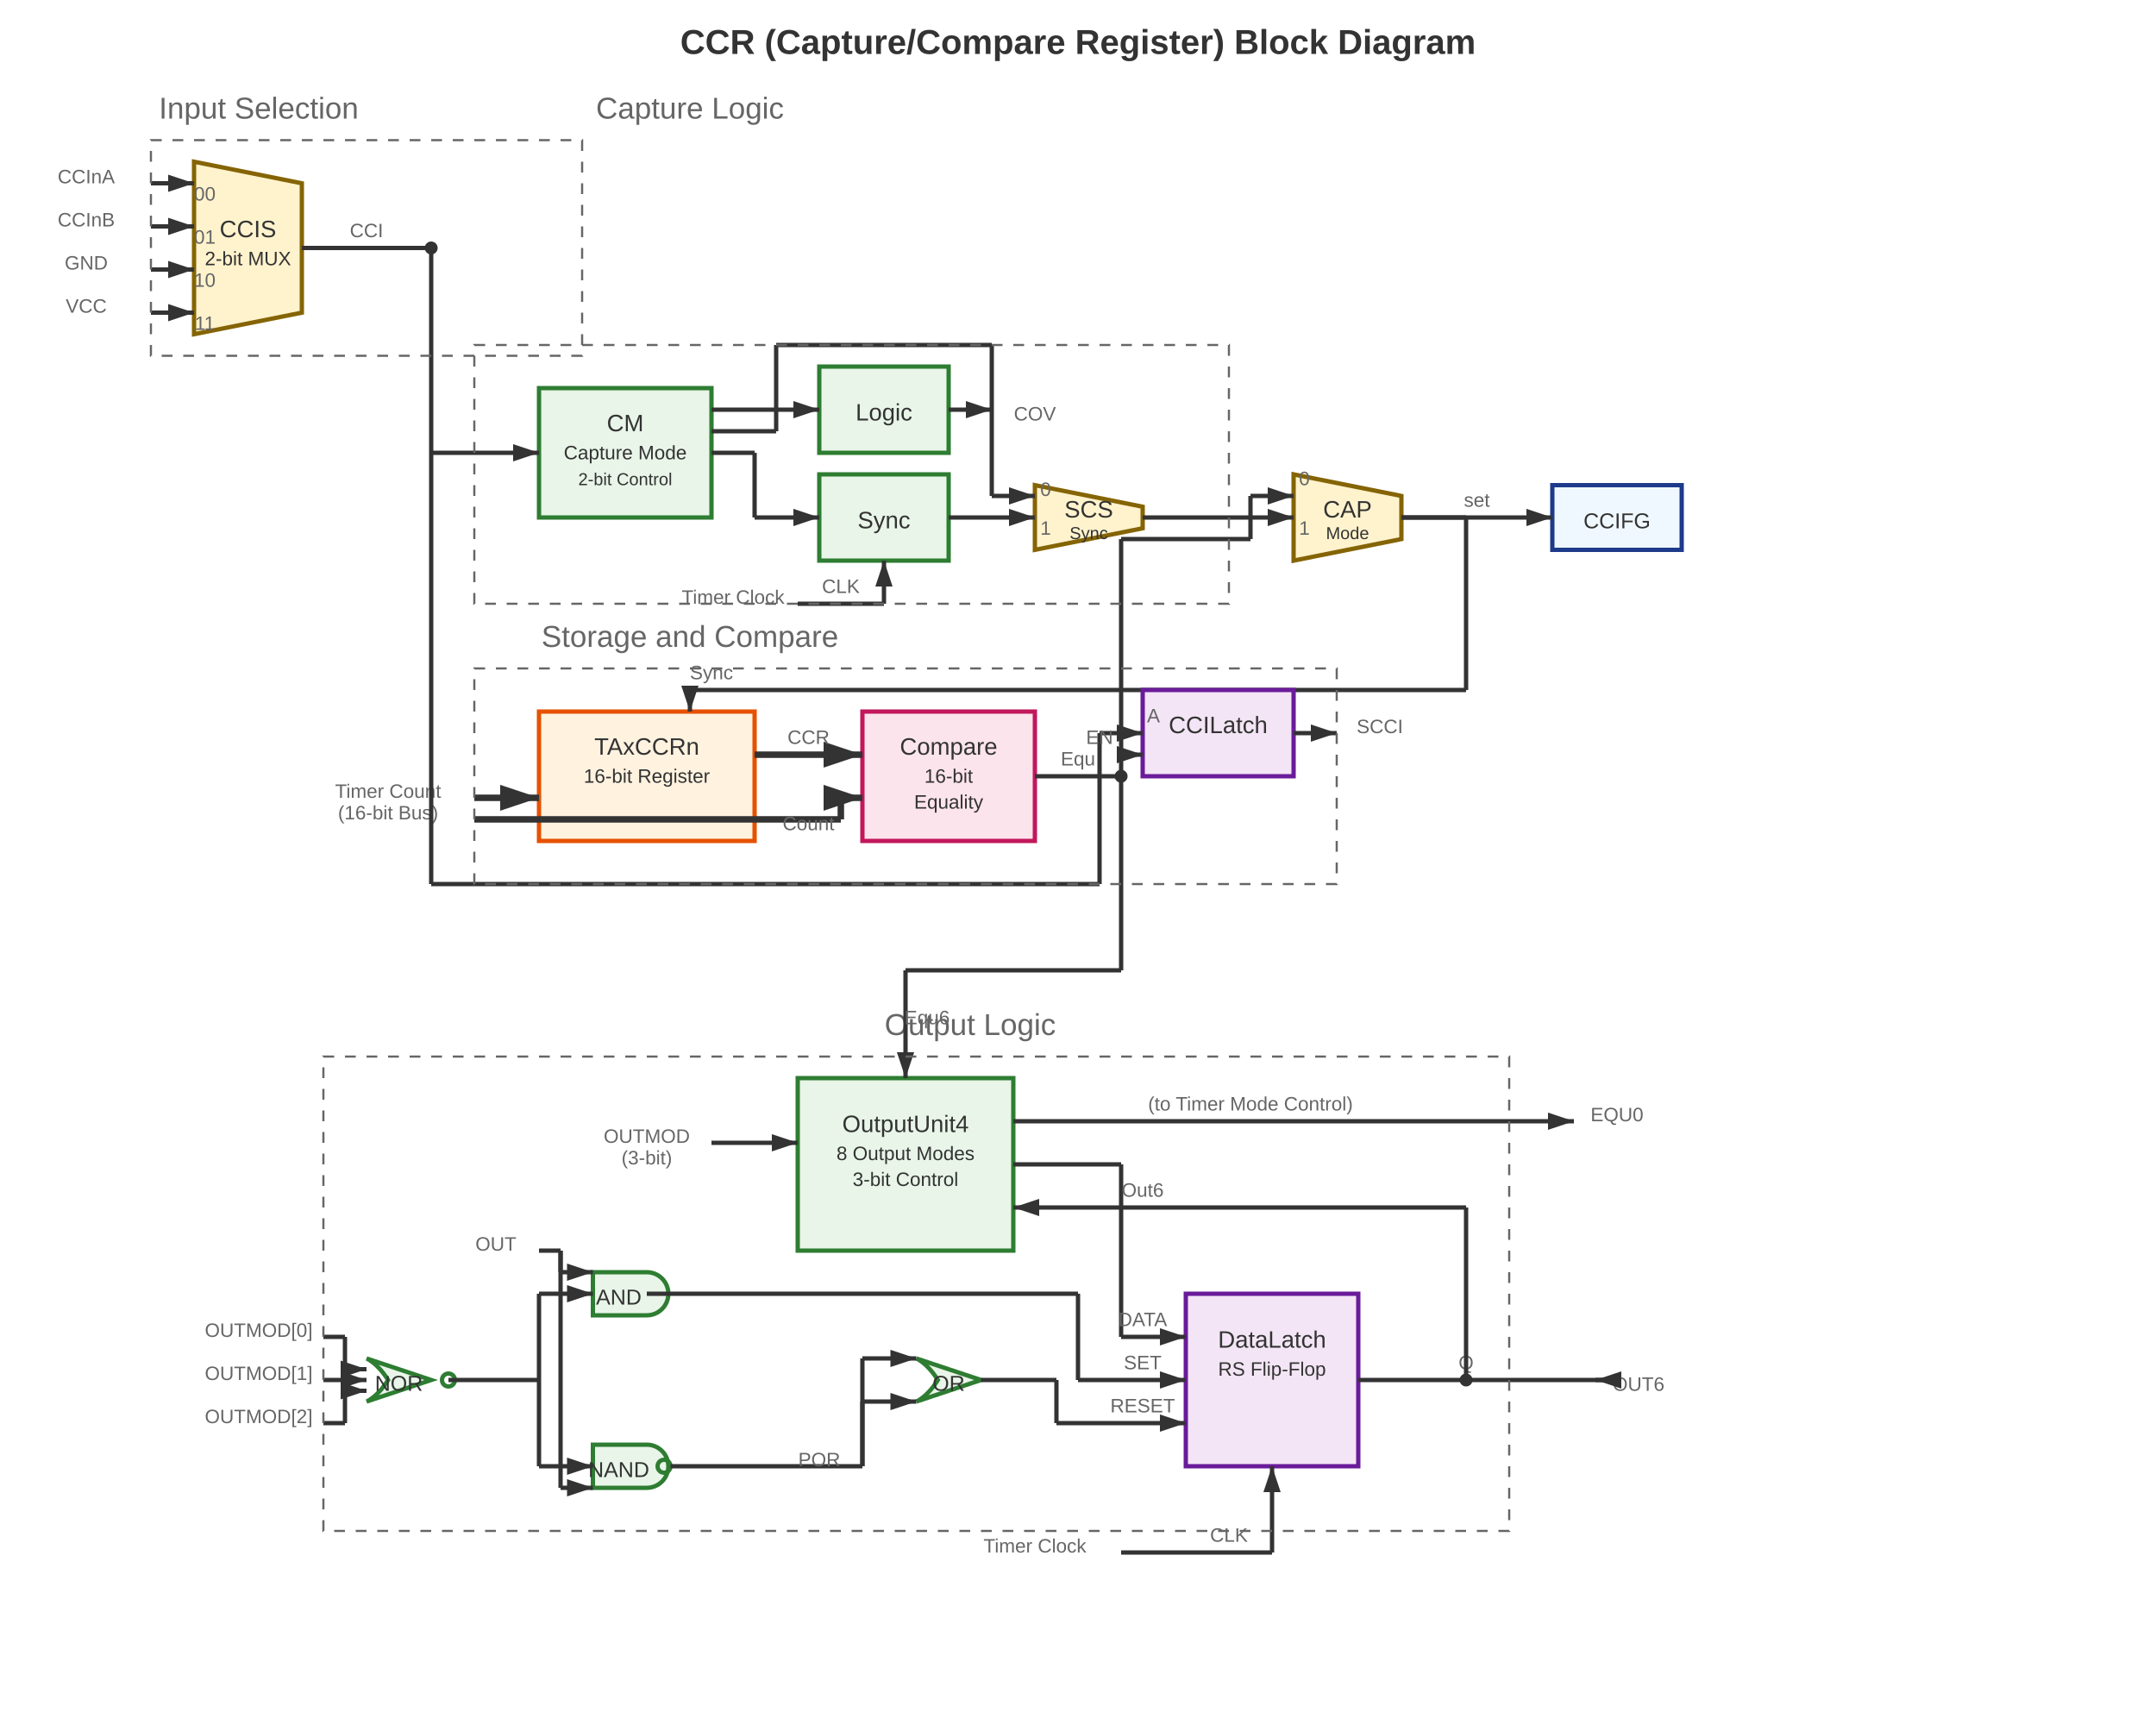
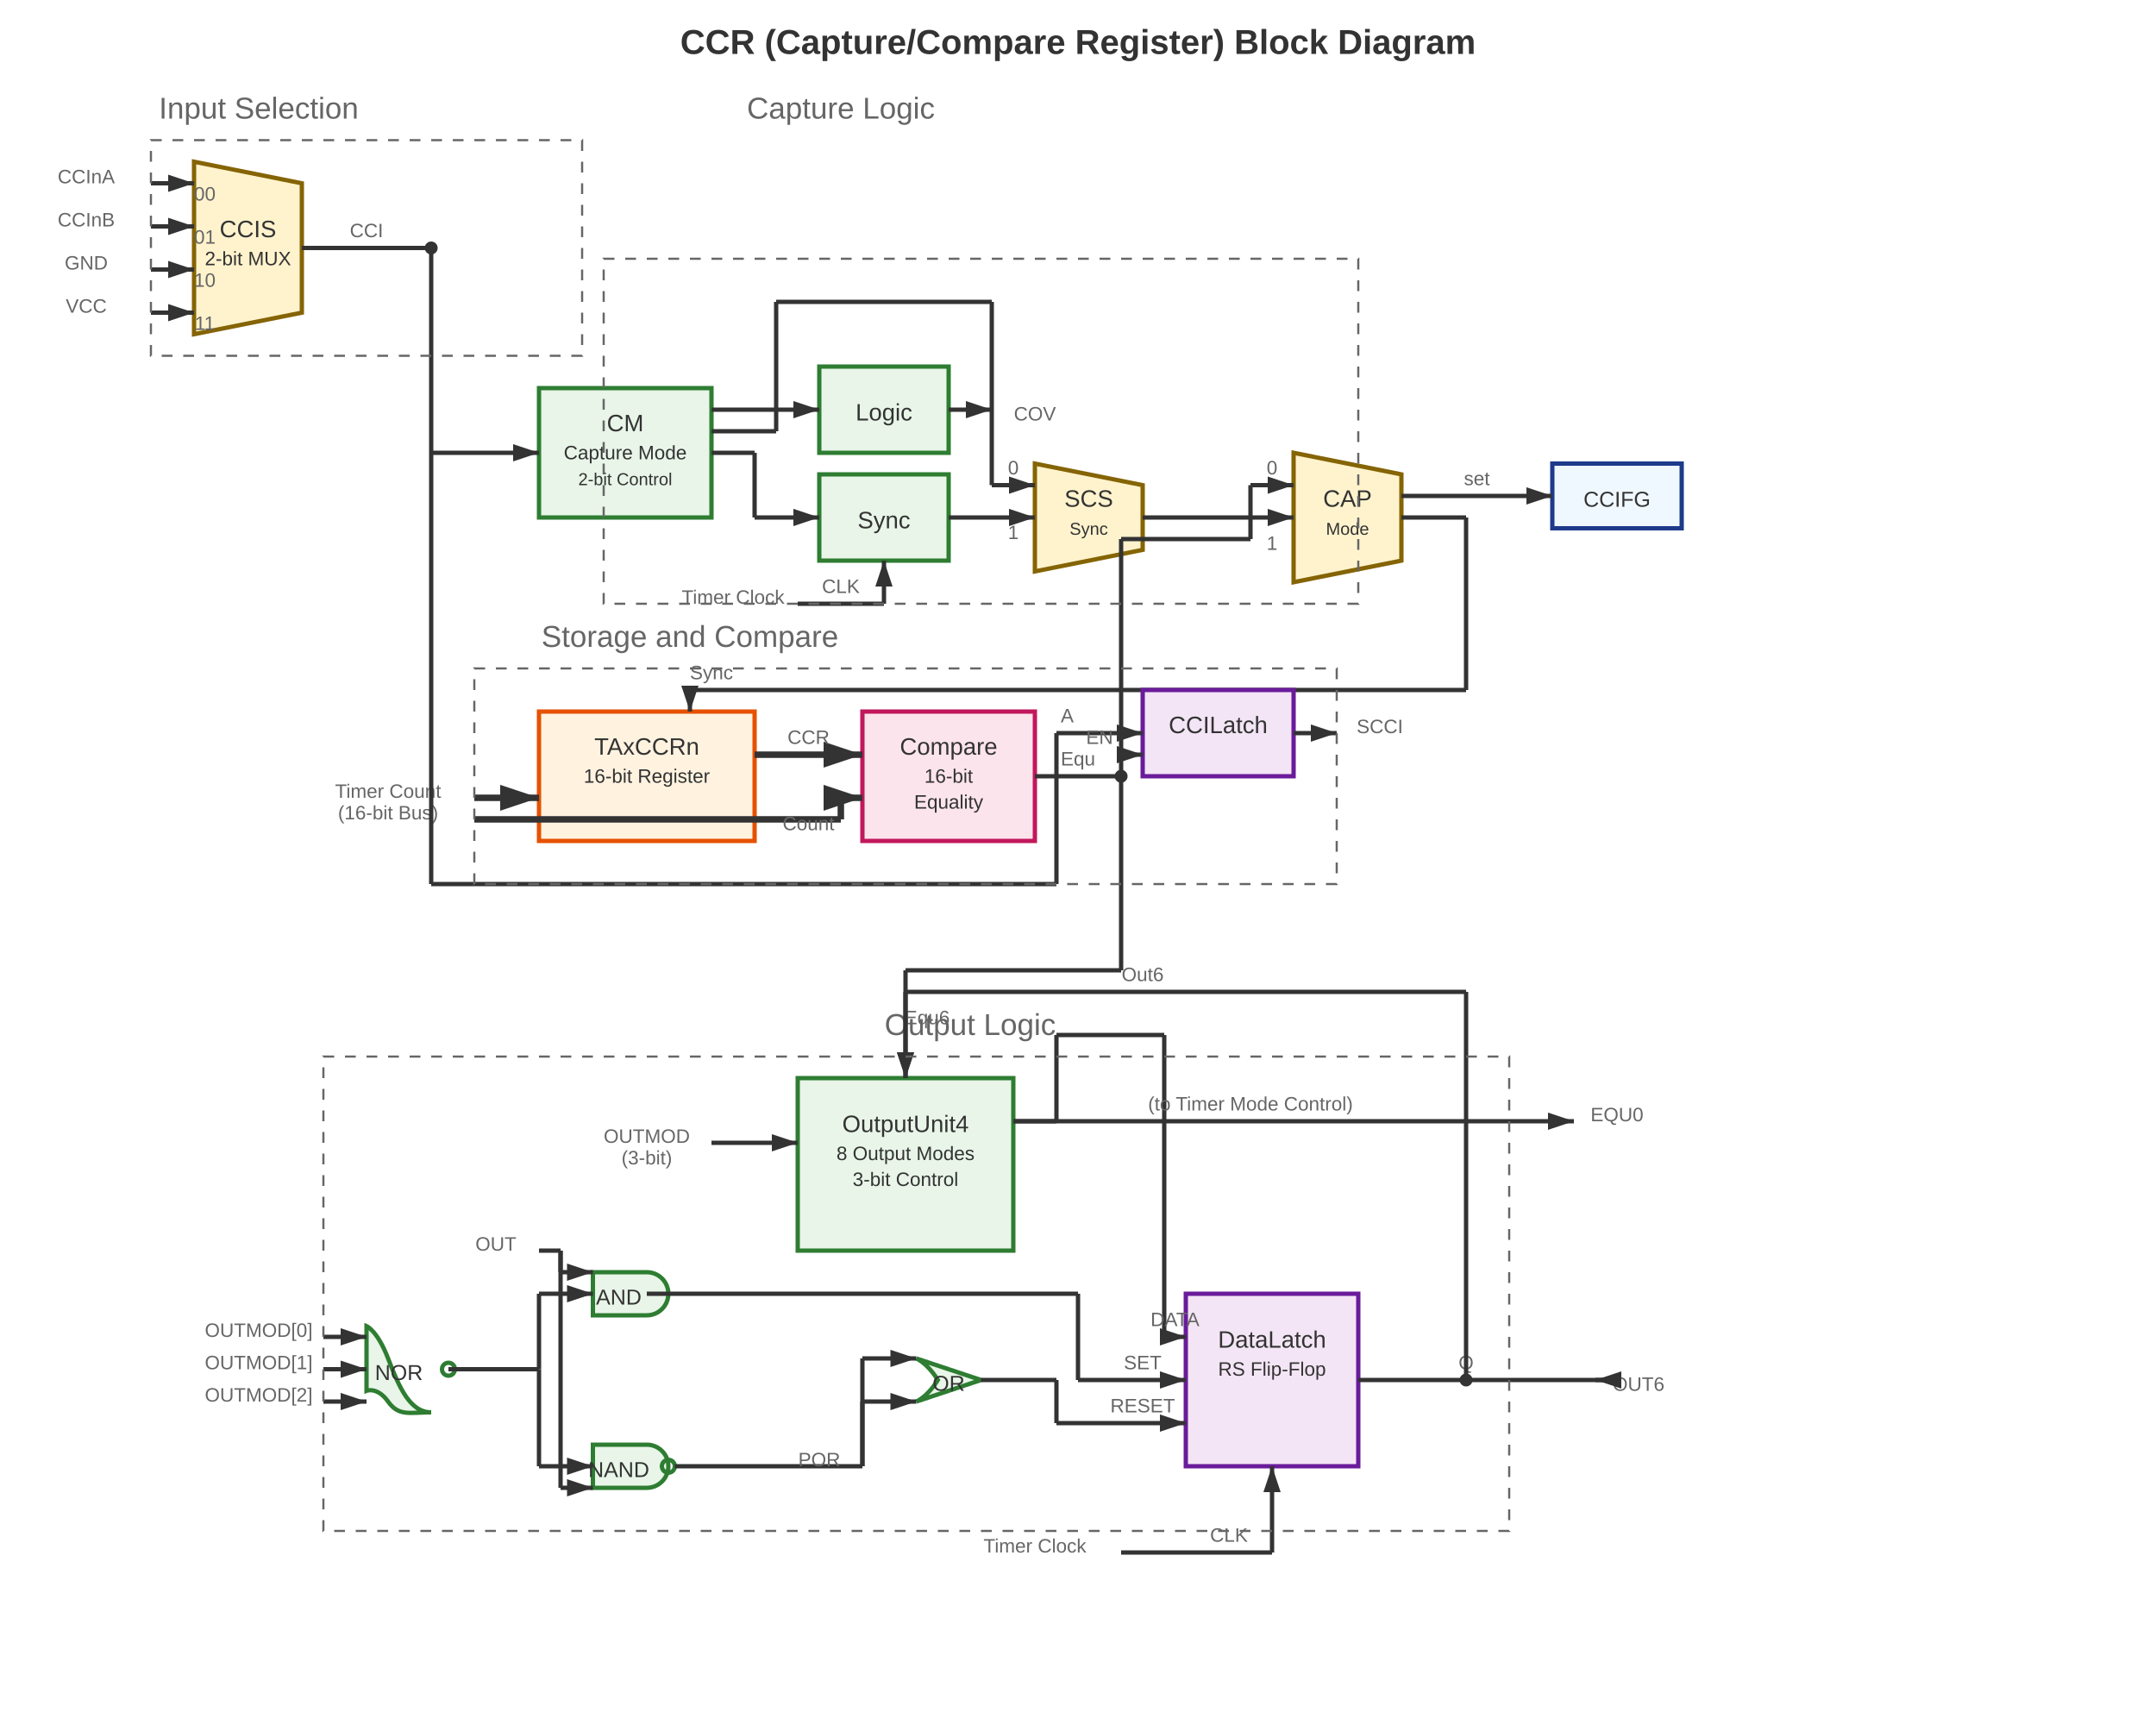
<svg xmlns="http://www.w3.org/2000/svg" width="1000" height="800" viewBox="0 0 1000 800">
  <defs>
    <style>
      .block-rect { fill: #f0f8ff; stroke: #1e3a8a; stroke-width: 2; }
      .multiplexor { fill: #fff3cd; stroke: #856404; stroke-width: 2; }
      .logic-gate { fill: #e8f5e8; stroke: #2e7d32; stroke-width: 2; }
      .register { fill: #fff3e0; stroke: #e65100; stroke-width: 2; }
      .comparator { fill: #fce4ec; stroke: #c2185b; stroke-width: 2; }
      .flipflop { fill: #f3e5f5; stroke: #6a1b9a; stroke-width: 2; }
      .connection { stroke: #333; stroke-width: 2; fill: none; }
      .bus { stroke: #333; stroke-width: 3; fill: none; }
      .label { font-family: Arial, sans-serif; font-size: 11px; fill: #333; text-anchor: middle; }
      .signal-label { font-family: Arial, sans-serif; font-size: 9px; fill: #666; text-anchor: middle; }
      .connection-dot { fill: #333; }
      .branch-point { fill: #333; }
    </style>
    <marker id="arrowhead" markerWidth="6" markerHeight="4" refX="6" refY="2" orient="auto">
      <polygon points="0 0, 6 2, 0 4" fill="#333" />
    </marker>
  </defs>
  <text x="500" y="25" class="label" style="font-size: 16px; font-weight: bold;">CCR (Capture/Compare Register) Block Diagram</text>
  <text x="120" y="55" class="label" style="font-size: 14px; fill: #666;">Input Selection</text>
  <text x="40" y="85" class="signal-label">CCInA</text>
  <text x="40" y="105" class="signal-label">CCInB</text>
  <text x="40" y="125" class="signal-label">GND</text>
  <text x="40" y="145" class="signal-label">VCC</text>
  <polygon points="90,75 140,85 140,145 90,155 90,75" class="multiplexor" />
  <text x="115" y="110" class="label">CCIS</text>
  <text x="115" y="123" class="label" style="font-size: 9px;">2-bit MUX</text>
  <text x="95" y="93" class="signal-label">00</text>
  <text x="95" y="113" class="signal-label">01</text>
  <text x="95" y="133" class="signal-label">10</text>
  <text x="95" y="153" class="signal-label">11</text>
  <line x1="70" y1="85" x2="90" y2="85" class="connection" marker-end="url(#arrowhead)" />
  <line x1="70" y1="105" x2="90" y2="105" class="connection" marker-end="url(#arrowhead)" />
  <line x1="70" y1="125" x2="90" y2="125" class="connection" marker-end="url(#arrowhead)" />
  <line x1="70" y1="145" x2="90" y2="145" class="connection" marker-end="url(#arrowhead)" />
  <line x1="140" y1="115" x2="200" y2="115" class="connection" />
  <text x="170" y="110" class="signal-label">CCI</text>
  <circle cx="200" cy="115" r="3" class="branch-point" />
  <line x1="200" y1="115" x2="200" y2="210" class="connection" />
  <line x1="200" y1="210" x2="200" y2="350" class="connection" />
-   <text x="320" y="55" class="label" style="font-size: 14px; fill: #666;">Capture Logic</text>
+   <text x="390" y="55" class="label" style="font-size: 14px; fill: #666;">Capture Logic</text>
  <rect x="250" y="180" width="80" height="60" class="logic-gate" />
  <text x="290" y="200" class="label">CM</text>
  <text x="290" y="213" class="label" style="font-size: 9px;">Capture Mode</text>
  <text x="290" y="225" class="label" style="font-size: 8px;">2-bit Control</text>
  <line x1="200" y1="210" x2="250" y2="210" class="connection" marker-end="url(#arrowhead)" />
  <rect x="380" y="170" width="60" height="40" class="logic-gate" />
  <text x="410" y="195" class="label">Logic</text>
  <line x1="330" y1="190" x2="380" y2="190" class="connection" marker-end="url(#arrowhead)" />
  <text x="480" y="195" class="signal-label">COV</text>
  <line x1="440" y1="190" x2="460" y2="190" class="connection" marker-end="url(#arrowhead)" />
  <rect x="380" y="220" width="60" height="40" class="logic-gate" />
  <text x="410" y="245" class="label">Sync</text>
  <line x1="330" y1="210" x2="350" y2="210" class="connection" />
  <line x1="350" y1="210" x2="350" y2="240" class="connection" />
  <line x1="350" y1="240" x2="380" y2="240" class="connection" marker-end="url(#arrowhead)" />
  <text x="340" y="280" class="signal-label">Timer Clock</text>
  <line x1="370" y1="280" x2="410" y2="280" class="connection" />
  <line x1="410" y1="280" x2="410" y2="260" class="connection" marker-end="url(#arrowhead)" />
  <text x="390" y="275" class="signal-label">CLK</text>
-   <polygon points="480,225 530,235 530,245 480,255 480,225" class="multiplexor" />
-   <text x="505" y="240" class="label">SCS</text>
-   <text x="505" y="250" class="label" style="font-size: 8px;">Sync</text>
+   <polygon points="480,215 530,225 530,255 480,265 480,215" class="multiplexor" />
+   <text x="505" y="235" class="label">SCS</text>
+   <text x="505" y="248" class="label" style="font-size: 8px;">Sync</text>
  <line x1="440" y1="240" x2="480" y2="240" class="connection" marker-end="url(#arrowhead)" />
  <line x1="330" y1="200" x2="360" y2="200" class="connection" />
-   <line x1="360" y1="200" x2="360" y2="160" class="connection" />
-   <line x1="360" y1="160" x2="460" y2="160" class="connection" />
-   <line x1="460" y1="160" x2="460" y2="230" class="connection" />
-   <line x1="460" y1="230" x2="480" y2="230" class="connection" marker-end="url(#arrowhead)" />
-   <text x="485" y="230" class="signal-label">0</text>
-   <text x="485" y="248" class="signal-label">1</text>
-   <polygon points="600,220 650,230 650,250 600,260 600,220" class="multiplexor" />
-   <text x="625" y="240" class="label">CAP</text>
-   <text x="625" y="250" class="label" style="font-size: 8px;">Mode</text>
+   <line x1="360" y1="200" x2="360" y2="140" class="connection" />
+   <line x1="360" y1="140" x2="460" y2="140" class="connection" />
+   <line x1="460" y1="140" x2="460" y2="225" class="connection" />
+   <line x1="460" y1="225" x2="480" y2="225" class="connection" marker-end="url(#arrowhead)" />
+   <text x="470" y="220" class="signal-label">0</text>
+   <text x="470" y="250" class="signal-label">1</text>
+   <polygon points="600,210 650,220 650,260 600,270 600,210" class="multiplexor" />
+   <text x="625" y="235" class="label">CAP</text>
+   <text x="625" y="248" class="label" style="font-size: 8px;">Mode</text>
  <line x1="530" y1="240" x2="600" y2="240" class="connection" marker-end="url(#arrowhead)" />
-   <text x="605" y="248" class="signal-label">1</text>
+   <text x="590" y="255" class="signal-label">1</text>
  <text x="320" y="300" class="label" style="font-size: 14px; fill: #666;">Storage and Compare</text>
  <rect x="250" y="330" width="100" height="60" class="register" />
  <text x="300" y="350" class="label">TAxCCRn</text>
  <text x="300" y="363" class="label" style="font-size: 9px;">16-bit Register</text>
  <line x1="650" y1="240" x2="680" y2="240" class="connection" />
  <line x1="680" y1="240" x2="680" y2="320" class="connection" />
  <line x1="680" y1="320" x2="320" y2="320" class="connection" />
  <line x1="320" y1="320" x2="320" y2="330" class="connection" marker-end="url(#arrowhead)" />
  <text x="330" y="315" class="signal-label">Sync</text>
  <text x="180" y="370" class="signal-label">Timer Count</text>
  <text x="180" y="380" class="signal-label">(16-bit Bus)</text>
  <line x1="220" y1="370" x2="250" y2="370" class="bus" marker-end="url(#arrowhead)" />
  <rect x="400" y="330" width="80" height="60" class="comparator" />
  <text x="440" y="350" class="label">Compare</text>
  <text x="440" y="363" class="label" style="font-size: 9px;">16-bit</text>
  <text x="440" y="375" class="label" style="font-size: 9px;">Equality</text>
  <line x1="350" y1="350" x2="400" y2="350" class="bus" marker-end="url(#arrowhead)" />
  <text x="375" y="345" class="signal-label">CCR</text>
  <line x1="220" y1="380" x2="390" y2="380" class="bus" />
  <line x1="390" y1="380" x2="390" y2="370" class="bus" />
  <line x1="390" y1="370" x2="400" y2="370" class="bus" marker-end="url(#arrowhead)" />
  <text x="375" y="385" class="signal-label">Count</text>
  <line x1="480" y1="360" x2="520" y2="360" class="connection" />
  <text x="500" y="355" class="signal-label">Equ</text>
  <circle cx="520" cy="360" r="3" class="branch-point" />
  <line x1="520" y1="360" x2="520" y2="250" class="connection" />
  <line x1="520" y1="360" x2="520" y2="450" class="connection" />
  <line x1="520" y1="250" x2="580" y2="250" class="connection" />
-   <line x1="580" y1="250" x2="580" y2="230" class="connection" />
-   <line x1="580" y1="230" x2="600" y2="230" class="connection" marker-end="url(#arrowhead)" />
-   <text x="605" y="225" class="signal-label">0</text>
+   <line x1="580" y1="250" x2="580" y2="225" class="connection" />
+   <line x1="580" y1="225" x2="600" y2="225" class="connection" marker-end="url(#arrowhead)" />
+   <text x="590" y="220" class="signal-label">0</text>
  <rect x="530" y="320" width="70" height="40" class="flipflop" />
  <text x="565" y="340" class="label">CCILatch</text>
  <line x1="200" y1="350" x2="200" y2="410" class="connection" />
-   <line x1="200" y1="410" x2="510" y2="410" class="connection" />
-   <line x1="510" y1="410" x2="510" y2="340" class="connection" />
-   <line x1="510" y1="340" x2="530" y2="340" class="connection" marker-end="url(#arrowhead)" />
-   <text x="535" y="335" class="signal-label">A</text>
+   <line x1="200" y1="410" x2="490" y2="410" class="connection" />
+   <line x1="490" y1="410" x2="490" y2="340" class="connection" />
+   <line x1="490" y1="340" x2="530" y2="340" class="connection" marker-end="url(#arrowhead)" />
+   <text x="495" y="335" class="signal-label">A</text>
  <line x1="520" y1="350" x2="530" y2="350" class="connection" marker-end="url(#arrowhead)" />
  <text x="510" y="345" class="signal-label">EN</text>
  <text x="640" y="340" class="signal-label">SCCI</text>
  <line x1="600" y1="340" x2="620" y2="340" class="connection" marker-end="url(#arrowhead)" />
-   <rect x="720" y="225" width="60" height="30" class="block-rect" />
-   <text x="750" y="245" class="label" style="font-size: 10px;">CCIFG</text>
-   <line x1="650" y1="240" x2="720" y2="240" class="connection" marker-end="url(#arrowhead)" />
-   <text x="685" y="235" class="signal-label">set</text>
+   <rect x="720" y="215" width="60" height="30" class="block-rect" />
+   <text x="750" y="235" class="label" style="font-size: 10px;">CCIFG</text>
+   <line x1="650" y1="230" x2="720" y2="230" class="connection" marker-end="url(#arrowhead)" />
+   <text x="685" y="225" class="signal-label">set</text>
  <text x="450" y="480" class="label" style="font-size: 14px; fill: #666;">Output Logic</text>
  <rect x="370" y="500" width="100" height="80" class="logic-gate" />
  <text x="420" y="525" class="label">OutputUnit4</text>
  <text x="420" y="538" class="label" style="font-size: 9px;">8 Output Modes</text>
  <text x="420" y="550" class="label" style="font-size: 9px;">3-bit Control</text>
  <text x="300" y="530" class="signal-label">OUTMOD</text>
  <text x="300" y="540" class="signal-label">(3-bit)</text>
  <line x1="330" y1="530" x2="370" y2="530" class="connection" marker-end="url(#arrowhead)" />
  <line x1="520" y1="450" x2="420" y2="450" class="connection" />
  <line x1="420" y1="450" x2="420" y2="500" class="connection" marker-end="url(#arrowhead)" />
  <text x="430" y="475" class="signal-label">Equ6</text>
-   <path d="M 170 630 C 170 630 175 632 180 640 C 175 648 170 650 170 650 C 185 645 200 640 200 640 C 185 635 170 630 170 630 Z" class="logic-gate" />
-   <circle cx="208" cy="640" r="3" fill="none" stroke="#2e7d32" stroke-width="2" />
-   <text x="185" y="645" class="label" style="font-size: 10px;">NOR</text>
+   <path d="M 170 615 C 170 615 175 617 180 630 C 185 643 190 655 200 655 C 190 655 185 657 180 650 C 175 643 170 645 170 645 Z" class="logic-gate" />
+   <circle cx="208" cy="635" r="3" fill="none" stroke="#2e7d32" stroke-width="2" />
+   <text x="185" y="640" class="label" style="font-size: 10px;">NOR</text>
  <text x="120" y="620" class="signal-label">OUTMOD[0]</text>
-   <text x="120" y="640" class="signal-label">OUTMOD[1]</text>
-   <text x="120" y="660" class="signal-label">OUTMOD[2]</text>
-   <line x1="150" y1="620" x2="160" y2="620" class="connection" />
-   <line x1="160" y1="620" x2="160" y2="635" class="connection" />
-   <line x1="160" y1="635" x2="170" y2="635" class="connection" marker-end="url(#arrowhead)" />
-   <line x1="150" y1="640" x2="170" y2="640" class="connection" marker-end="url(#arrowhead)" />
-   <line x1="150" y1="660" x2="160" y2="660" class="connection" />
-   <line x1="160" y1="660" x2="160" y2="645" class="connection" />
-   <line x1="160" y1="645" x2="170" y2="645" class="connection" marker-end="url(#arrowhead)" />
+   <text x="120" y="635" class="signal-label">OUTMOD[1]</text>
+   <text x="120" y="650" class="signal-label">OUTMOD[2]</text>
+   <line x1="150" y1="620" x2="170" y2="620" class="connection" marker-end="url(#arrowhead)" />
+   <line x1="150" y1="635" x2="170" y2="635" class="connection" marker-end="url(#arrowhead)" />
+   <line x1="150" y1="650" x2="170" y2="650" class="connection" marker-end="url(#arrowhead)" />
  <path d="M 275 590 L 300 590 A 10 10 0 0 1 300 610 L 275 610 Z" class="logic-gate" />
  <text x="287" y="605" class="label" style="font-size: 10px;">AND</text>
  <path d="M 275 670 L 300 670 A 10 10 0 0 1 300 690 L 275 690 Z" class="logic-gate" />
-   <circle cx="308" cy="680" r="3" fill="none" stroke="#2e7d32" stroke-width="2" />
+   <circle cx="310" cy="680" r="3" fill="none" stroke="#2e7d32" stroke-width="2" />
  <text x="287" y="685" class="label" style="font-size: 10px;">NAND</text>
  <path d="M 425 630 C 425 630 430 632 435 640 C 430 648 425 650 425 650 C 440 645 455 640 455 640 C 440 635 425 630 425 630 Z" class="logic-gate" />
  <text x="440" y="645" class="label" style="font-size: 10px;">OR</text>
-   <line x1="208" y1="640" x2="250" y2="640" class="connection" />
-   <line x1="250" y1="640" x2="250" y2="600" class="connection" />
+   <line x1="208" y1="635" x2="250" y2="635" class="connection" />
+   <line x1="250" y1="635" x2="250" y2="600" class="connection" />
  <line x1="250" y1="600" x2="275" y2="600" class="connection" marker-end="url(#arrowhead)" />
-   <line x1="250" y1="640" x2="250" y2="680" class="connection" />
+   <line x1="250" y1="635" x2="250" y2="680" class="connection" />
  <line x1="250" y1="680" x2="275" y2="680" class="connection" marker-end="url(#arrowhead)" />
  <text x="230" y="580" class="signal-label">OUT</text>
  <line x1="250" y1="580" x2="260" y2="580" class="connection" />
  <line x1="260" y1="580" x2="260" y2="590" class="connection" />
  <line x1="260" y1="590" x2="275" y2="590" class="connection" marker-end="url(#arrowhead)" />
  <line x1="260" y1="580" x2="260" y2="690" class="connection" />
  <line x1="260" y1="690" x2="275" y2="690" class="connection" marker-end="url(#arrowhead)" />
-   <line x1="311" y1="680" x2="400" y2="680" class="connection" />
+   <line x1="313" y1="680" x2="400" y2="680" class="connection" />
  <line x1="400" y1="680" x2="400" y2="650" class="connection" />
  <line x1="400" y1="650" x2="425" y2="650" class="connection" marker-end="url(#arrowhead)" />
  <text x="380" y="680" class="signal-label">POR</text>
  <line x1="400" y1="680" x2="400" y2="630" class="connection" />
  <line x1="400" y1="630" x2="425" y2="630" class="connection" marker-end="url(#arrowhead)" />
  <rect x="550" y="600" width="80" height="80" class="flipflop" />
  <text x="590" y="625" class="label">DataLatch</text>
  <text x="590" y="638" class="label" style="font-size: 9px;">RS Flip-Flop</text>
-   <line x1="470" y1="540" x2="520" y2="540" class="connection" />
-   <line x1="520" y1="540" x2="520" y2="620" class="connection" />
-   <line x1="520" y1="620" x2="550" y2="620" class="connection" marker-end="url(#arrowhead)" />
-   <text x="530" y="615" class="signal-label">DATA</text>
+   <line x1="470" y1="520" x2="490" y2="520" class="connection" />
+   <line x1="490" y1="520" x2="490" y2="480" class="connection" />
+   <line x1="490" y1="480" x2="540" y2="480" class="connection" />
+   <line x1="540" y1="480" x2="540" y2="620" class="connection" />
+   <line x1="540" y1="620" x2="550" y2="620" class="connection" marker-end="url(#arrowhead)" />
+   <text x="545" y="615" class="signal-label">DATA</text>
  <line x1="300" y1="600" x2="500" y2="600" class="connection" />
  <line x1="500" y1="600" x2="500" y2="640" class="connection" />
  <line x1="500" y1="640" x2="550" y2="640" class="connection" marker-end="url(#arrowhead)" />
  <text x="530" y="635" class="signal-label">SET</text>
  <line x1="455" y1="640" x2="490" y2="640" class="connection" />
  <line x1="490" y1="640" x2="490" y2="660" class="connection" />
  <line x1="490" y1="660" x2="550" y2="660" class="connection" marker-end="url(#arrowhead)" />
  <text x="530" y="655" class="signal-label">RESET</text>
  <text x="480" y="720" class="signal-label">Timer Clock</text>
  <line x1="520" y1="720" x2="590" y2="720" class="connection" />
  <line x1="590" y1="720" x2="590" y2="680" class="connection" marker-end="url(#arrowhead)" />
  <text x="570" y="715" class="signal-label">CLK</text>
  <line x1="630" y1="640" x2="680" y2="640" class="connection" />
  <text x="680" y="635" class="signal-label">Q</text>
  <circle cx="680" cy="640" r="3" class="branch-point" />
  <line x1="680" y1="640" x2="750" y2="640" class="connection" />
-   <line x1="680" y1="640" x2="680" y2="560" class="connection" />
-   <line x1="680" y1="560" x2="470" y2="560" class="connection" marker-end="url(#arrowhead)" />
+   <line x1="680" y1="640" x2="680" y2="460" class="connection" />
+   <line x1="680" y1="460" x2="420" y2="460" class="connection" />
+   <line x1="420" y1="460" x2="420" y2="500" class="connection" marker-end="url(#arrowhead)" />
  <text x="760" y="645" class="signal-label">OUT6</text>
  <line x1="750" y1="640" x2="740" y2="640" class="connection" marker-end="url(#arrowhead)" />
-   <text x="530" y="555" class="signal-label">Out6</text>
+   <text x="530" y="455" class="signal-label">Out6</text>
  <text x="750" y="520" class="signal-label">EQU0</text>
  <line x1="470" y1="520" x2="730" y2="520" class="connection" marker-end="url(#arrowhead)" />
  <text x="580" y="515" class="signal-label">(to Timer Mode Control)</text>
  <rect x="70" y="65" width="200" height="100" fill="none" stroke="#666" stroke-width="1" stroke-dasharray="5,5" />
-   <rect x="220" y="160" width="350" height="120" fill="none" stroke="#666" stroke-width="1" stroke-dasharray="5,5" />
+   <rect x="280" y="120" width="350" height="160" fill="none" stroke="#666" stroke-width="1" stroke-dasharray="5,5" />
  <rect x="220" y="310" width="400" height="100" fill="none" stroke="#666" stroke-width="1" stroke-dasharray="5,5" />
  <rect x="150" y="490" width="550" height="220" fill="none" stroke="#666" stroke-width="1" stroke-dasharray="5,5" />
</svg>
